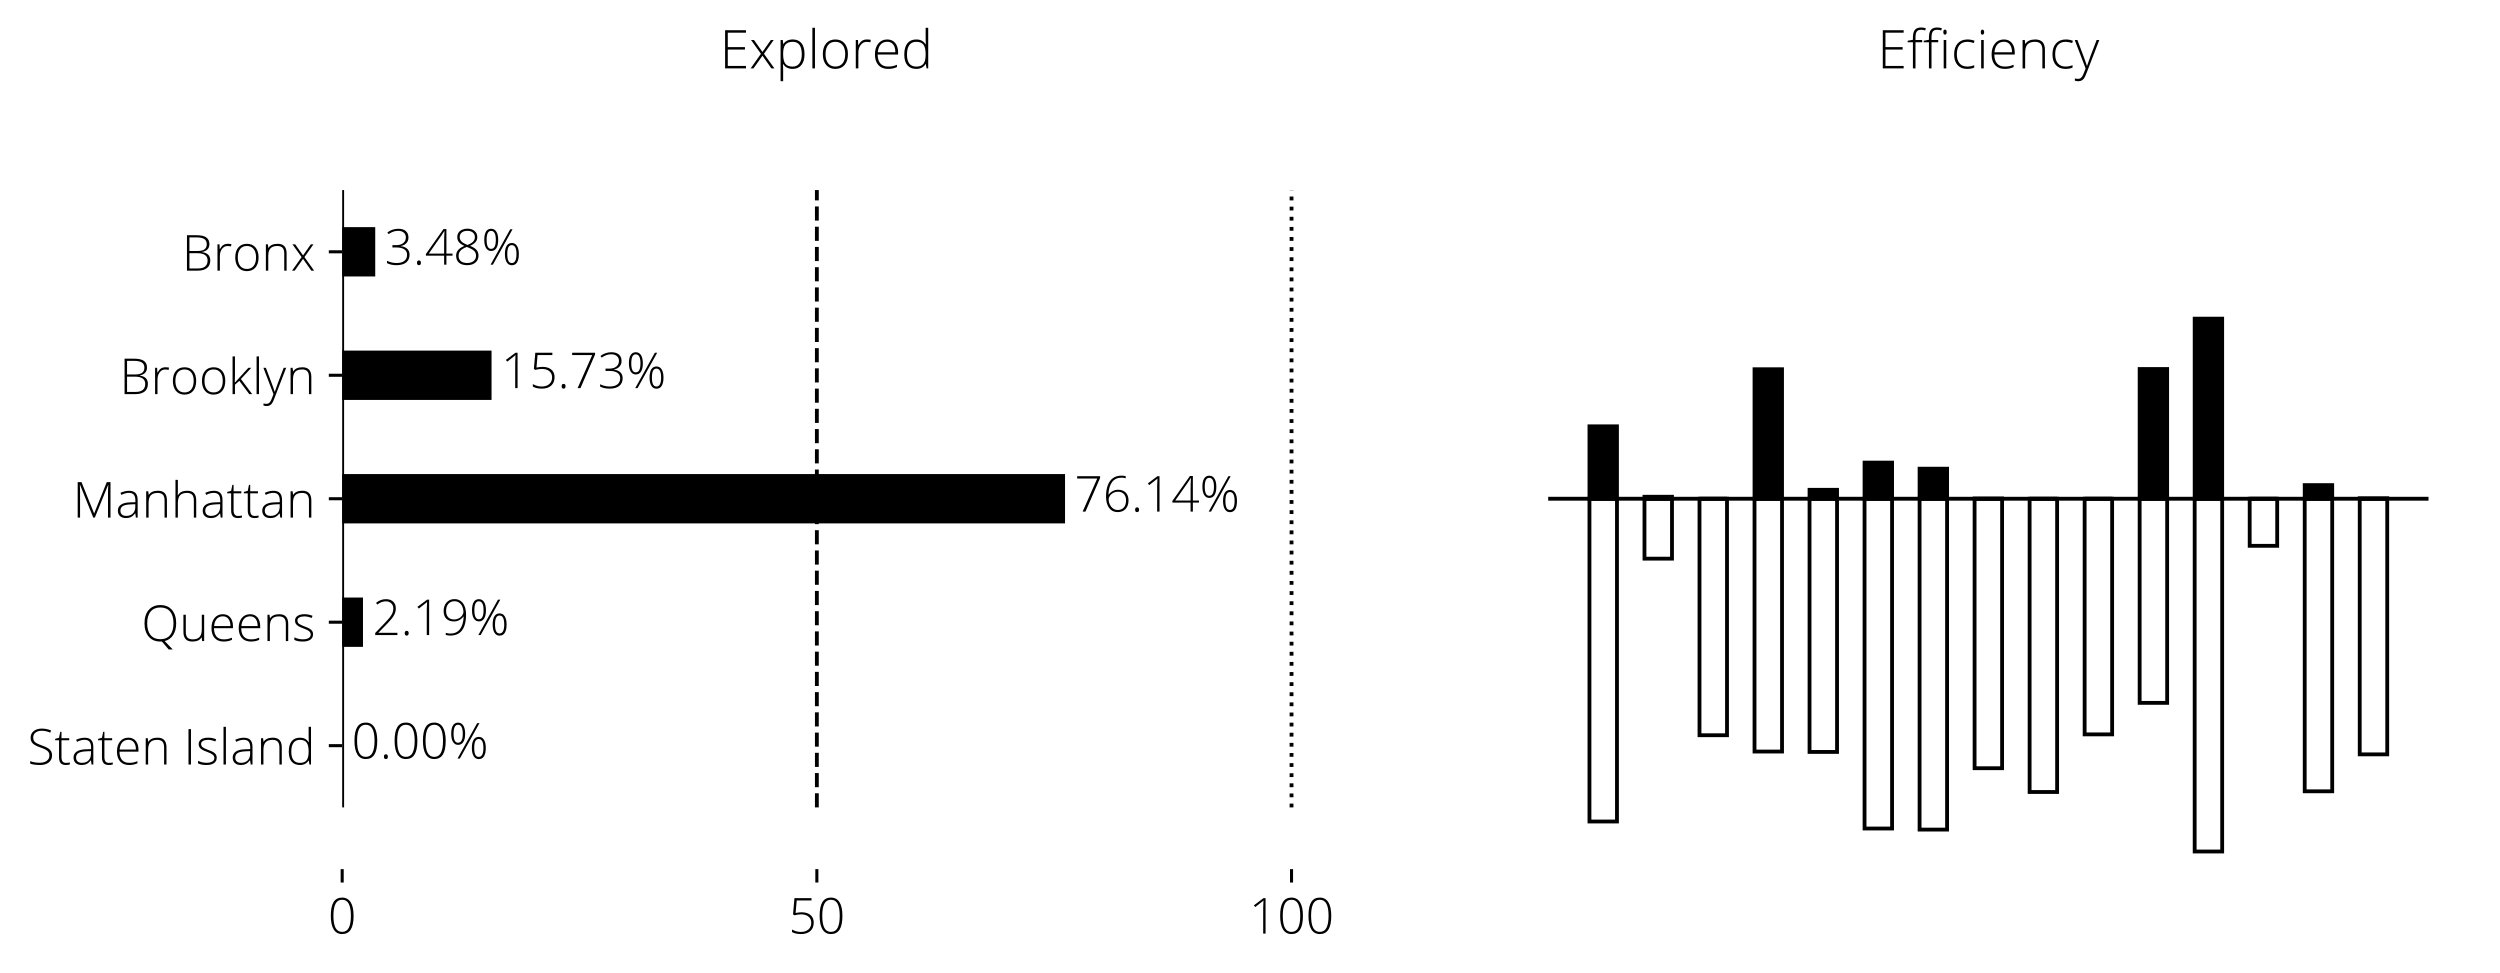
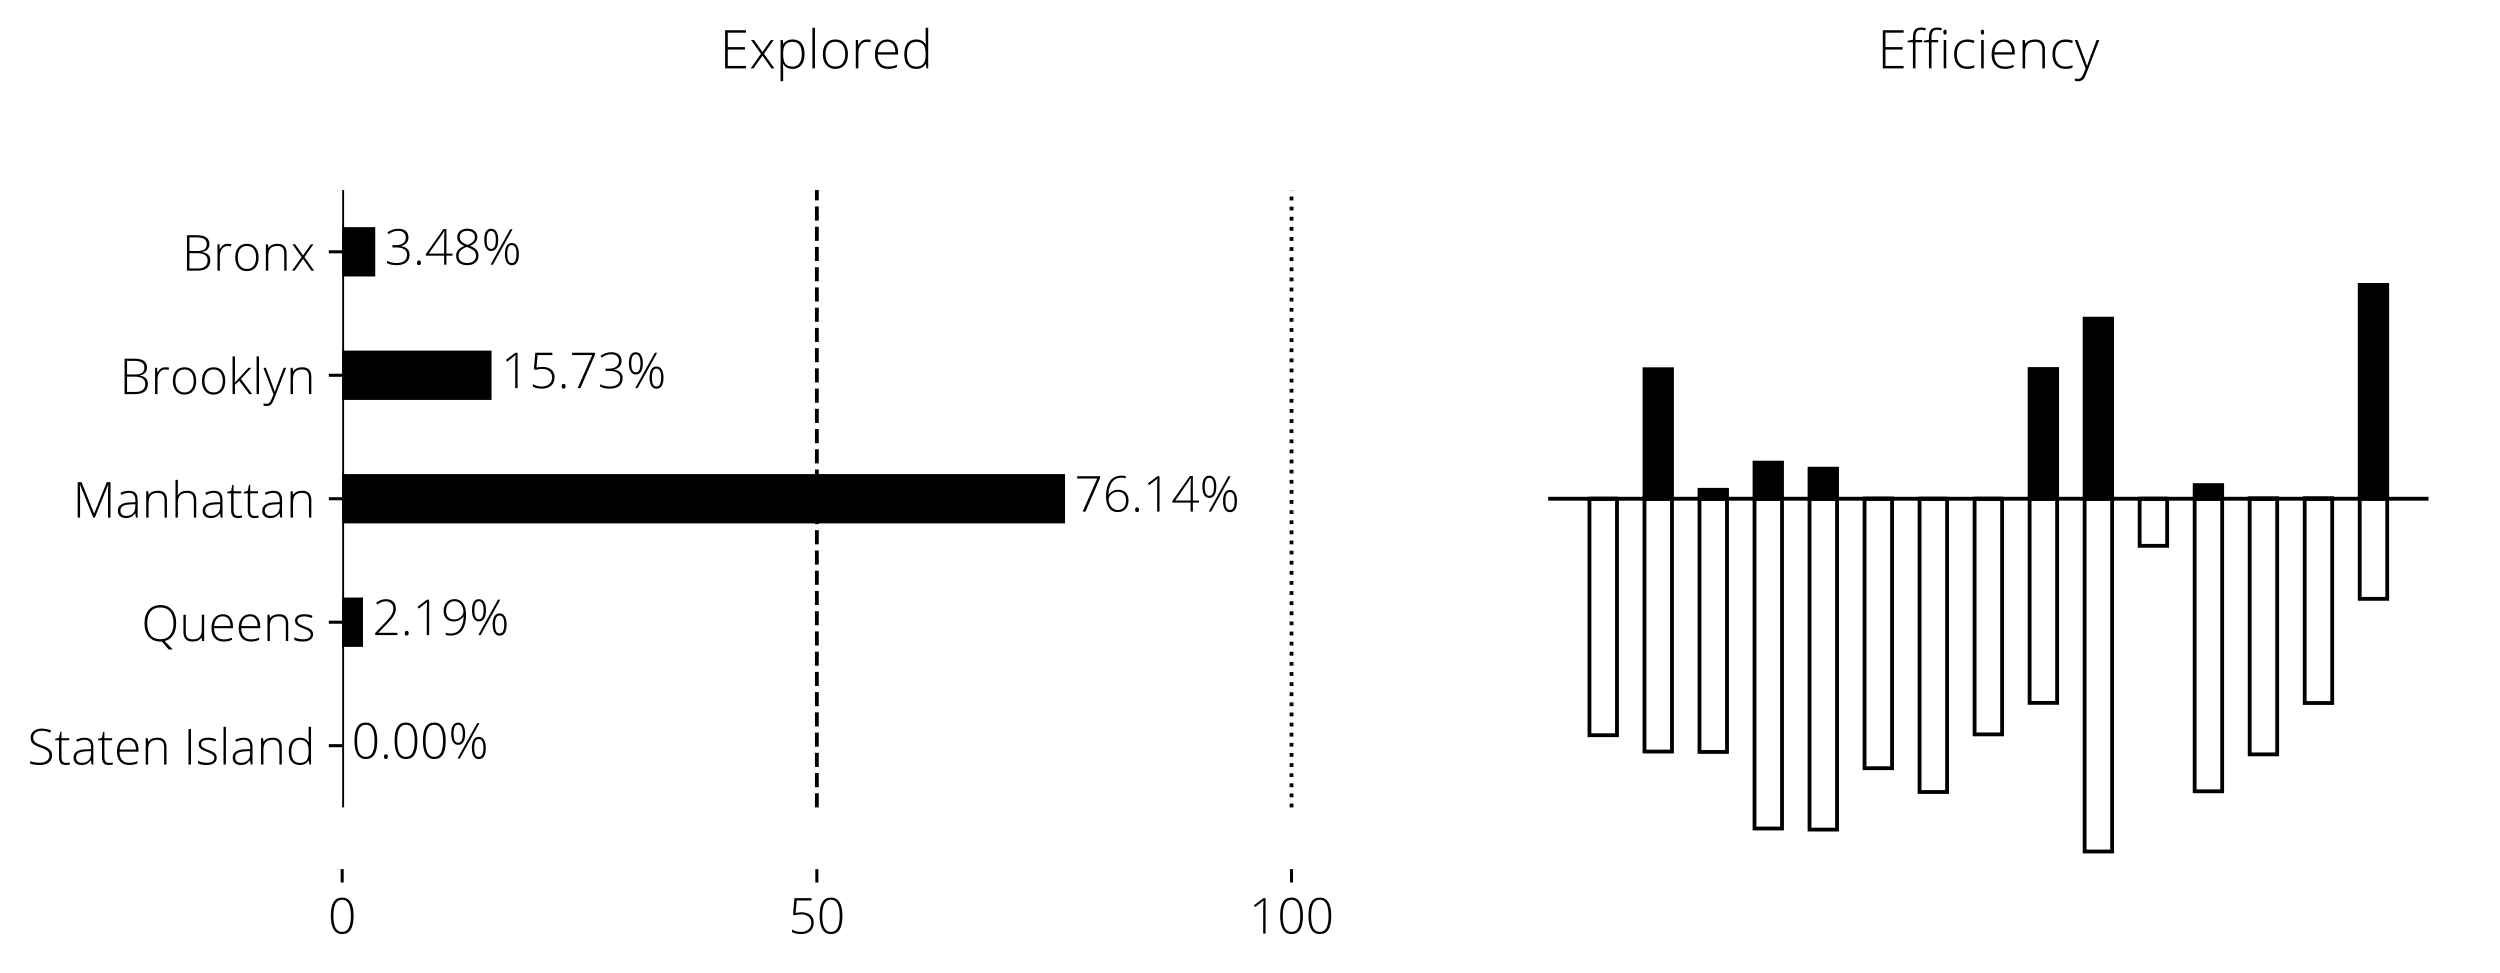
<svg xmlns="http://www.w3.org/2000/svg" xmlns:xlink="http://www.w3.org/1999/xlink" width="654.828pt" height="254.856pt" viewBox="0 0 654.828 254.856" version="1.1">
  <defs>
    <style type="text/css">*{stroke-linejoin: round; stroke-linecap: butt}</style>
  </defs>
  <g id="figure_1">
    <g id="patch_1">
      <path d="M 0 254.856  L 654.828 254.856  L 654.828 0  L 0 0  z " style="fill: #ffffff" />
    </g>
    <g id="axes_1">
      <g id="patch_2">
        <path d="M 89.628 227.654  L 343.265 227.654  L 343.265 33.614  L 89.628 33.614  L 89.628 227.654  z " style="fill: none" />
      </g>
      <g id="patch_3">
-         <path d="M 89.628 201.782  L 89.628 201.782  L 89.628 188.846  L 89.628 188.846  z " clip-path="url(#pb0b1b4af7c)" />
+         <path d="M 89.628 201.782  L 89.628 201.782  L 89.628 188.846  L 89.628 188.846  z " clip-path="url(#pded9746f2b)" />
      </g>
      <g id="patch_4">
-         <path d="M 89.628 169.442  L 95.077 169.442  L 95.077 156.506  L 89.628 156.506  z " clip-path="url(#pb0b1b4af7c)" />
+         <path d="M 89.628 169.442  L 95.077 169.442  L 95.077 156.506  L 89.628 156.506  z " clip-path="url(#pded9746f2b)" />
      </g>
      <g id="patch_5">
-         <path d="M 89.628 137.102  L 278.967 137.102  L 278.967 124.166  L 89.628 124.166  z " clip-path="url(#pb0b1b4af7c)" />
+         <path d="M 89.628 137.102  L 278.967 137.102  L 278.967 124.166  L 89.628 124.166  z " clip-path="url(#pded9746f2b)" />
      </g>
      <g id="patch_6">
-         <path d="M 89.628 104.762  L 128.753 104.762  L 128.753 91.826  L 89.628 91.826  z " clip-path="url(#pb0b1b4af7c)" />
+         <path d="M 89.628 104.762  L 128.753 104.762  L 128.753 91.826  L 89.628 91.826  z " clip-path="url(#pded9746f2b)" />
      </g>
      <g id="patch_7">
-         <path d="M 89.628 72.422  L 98.287 72.422  L 98.287 59.486  L 89.628 59.486  z " clip-path="url(#pb0b1b4af7c)" />
+         <path d="M 89.628 72.422  L 98.287 72.422  L 98.287 59.486  L 89.628 59.486  z " clip-path="url(#pded9746f2b)" />
      </g>
      <g id="matplotlib.axis_1">
        <g id="xtick_1">
          <g id="line2d_1">
            <defs>
-               <path id="mf66a339a37" d="M 0 0  L 0 3.5  " style="stroke: #000000; stroke-width: 0.8" />
+               <path id="mdd61fc7d47" d="M 0 0  L 0 3.5  " style="stroke: #000000; stroke-width: 0.8" />
            </defs>
            <g>
-               <use xlink:href="#mf66a339a37" x="89.628" y="227.654" style="stroke: #000000; stroke-width: 0.8" />
+               <use xlink:href="#mdd61fc7d47" x="89.628" y="227.654" style="stroke: #000000; stroke-width: 0.8" />
            </g>
          </g>
          <g id="text_1">
            <g transform="translate(85.91836 244.5322)scale(0.13 -0.13)">
              <defs>
                <path id="OpenSans-Light-30" d="M 3297 2297  Q 3297 1094 2930 515  Q 2563 -63 1819 -63  Q 1103 -63 731 532  Q 359 1128 359 2297  Q 359 3491 720 4066  Q 1081 4641 1819 4641  Q 2541 4641 2919 4045  Q 3297 3450 3297 2297  z M 697 2297  Q 697 1234 975 726  Q 1253 219 1819 219  Q 2409 219 2679 744  Q 2950 1269 2950 2297  Q 2950 3309 2679 3834  Q 2409 4359 1819 4359  Q 1228 4359 962 3834  Q 697 3309 697 2297  z " transform="scale(0.015625)" />
              </defs>
              <use xlink:href="#OpenSans-Light-30" />
            </g>
          </g>
        </g>
        <g id="xtick_2">
          <g id="line2d_2">
            <g>
-               <use xlink:href="#mf66a339a37" x="213.96" y="227.654" style="stroke: #000000; stroke-width: 0.8" />
+               <use xlink:href="#mdd61fc7d47" x="213.96" y="227.654" style="stroke: #000000; stroke-width: 0.8" />
            </g>
          </g>
          <g id="text_2">
            <g transform="translate(206.5398 244.5322)scale(0.13 -0.13)">
              <defs>
                <path id="OpenSans-Light-35" d="M 1678 2747  Q 2409 2747 2829 2394  Q 3250 2041 3250 1422  Q 3250 719 2812 328  Q 2375 -63 1606 -63  Q 1266 -63 959 4  Q 653 72 447 197  L 447 519  Q 784 347 1046 280  Q 1309 213 1606 213  Q 2206 213 2568 530  Q 2931 847 2931 1388  Q 2931 1897 2578 2187  Q 2225 2478 1619 2478  Q 1213 2478 769 2356  L 581 2478  L 763 4569  L 2963 4569  L 2963 4269  L 1056 4269  L 916 2656  Q 1403 2747 1678 2747  z " transform="scale(0.015625)" />
              </defs>
              <use xlink:href="#OpenSans-Light-35" />
              <use xlink:href="#OpenSans-Light-30" x="57.08" />
            </g>
          </g>
        </g>
        <g id="xtick_3">
          <g id="line2d_3">
            <g>
-               <use xlink:href="#mf66a339a37" x="338.292" y="227.654" style="stroke: #000000; stroke-width: 0.8" />
+               <use xlink:href="#mdd61fc7d47" x="338.292" y="227.654" style="stroke: #000000; stroke-width: 0.8" />
            </g>
          </g>
          <g id="text_3">
            <g transform="translate(327.1613 244.5322)scale(0.13 -0.13)">
              <defs>
                <path id="OpenSans-Light-31" d="M 2131 0  L 1825 0  L 1825 3328  Q 1825 3781 1863 4269  Q 1816 4222 1766 4178  Q 1716 4134 800 3419  L 622 3641  L 1863 4569  L 2131 4569  L 2131 0  z " transform="scale(0.015625)" />
              </defs>
              <use xlink:href="#OpenSans-Light-31" />
              <use xlink:href="#OpenSans-Light-30" x="57.08" />
              <use xlink:href="#OpenSans-Light-30" x="114.16" />
            </g>
          </g>
        </g>
      </g>
      <g id="matplotlib.axis_2">
        <g id="ytick_1">
          <g id="line2d_4">
            <defs>
-               <path id="m77a84df163" d="M 0 0  L -3.5 0  " style="stroke: #000000; stroke-width: 0.8" />
+               <path id="mc4df8381e3" d="M 0 0  L -3.5 0  " style="stroke: #000000; stroke-width: 0.8" />
            </defs>
            <g>
-               <use xlink:href="#m77a84df163" x="89.628" y="195.314" style="stroke: #000000; stroke-width: 0.8" />
+               <use xlink:href="#mc4df8381e3" x="89.628" y="195.314" style="stroke: #000000; stroke-width: 0.8" />
            </g>
          </g>
          <g id="text_4">
            <g transform="translate(7.2 200.2532)scale(0.13 -0.13)">
              <defs>
                <path id="OpenSans-Light-53" d="M 3169 1178  Q 3169 606 2748 271  Q 2328 -63 1631 -63  Q 794 -63 347 122  L 347 441  Q 841 231 1606 231  Q 2169 231 2498 489  Q 2828 747 2828 1166  Q 2828 1425 2718 1595  Q 2609 1766 2362 1906  Q 2116 2047 1638 2209  Q 938 2450 670 2729  Q 403 3009 403 3475  Q 403 3988 804 4311  Q 1206 4634 1838 4634  Q 2481 4634 3047 4391  L 2931 4116  Q 2363 4353 1844 4353  Q 1338 4353 1038 4118  Q 738 3884 738 3481  Q 738 3228 830 3065  Q 922 2903 1131 2773  Q 1341 2644 1850 2463  Q 2384 2278 2653 2104  Q 2922 1931 3045 1711  Q 3169 1491 3169 1178  z " transform="scale(0.015625)" />
                <path id="OpenSans-Light-74" d="M 1466 213  Q 1759 213 1978 263  L 1978 13  Q 1753 -63 1459 -63  Q 1009 -63 795 178  Q 581 419 581 934  L 581 3128  L 78 3128  L 78 3309  L 581 3450  L 738 4219  L 897 4219  L 897 3397  L 1894 3397  L 1894 3128  L 897 3128  L 897 978  Q 897 588 1034 400  Q 1172 213 1466 213  z " transform="scale(0.015625)" />
                <path id="OpenSans-Light-61" d="M 2631 0  L 2553 538  L 2528 538  Q 2272 209 2001 73  Q 1731 -63 1363 -63  Q 863 -63 584 193  Q 306 450 306 903  Q 306 1400 720 1675  Q 1134 1950 1919 1966  L 2566 1984  L 2566 2209  Q 2566 2694 2369 2941  Q 2172 3188 1734 3188  Q 1263 3188 756 2925  L 641 3194  Q 1200 3456 1747 3456  Q 2306 3456 2582 3165  Q 2859 2875 2859 2259  L 2859 0  L 2631 0  z M 1381 219  Q 1925 219 2239 530  Q 2553 841 2553 1394  L 2553 1728  L 1959 1703  Q 1244 1669 939 1480  Q 634 1291 634 891  Q 634 572 829 395  Q 1025 219 1381 219  z " transform="scale(0.015625)" />
                <path id="OpenSans-Light-65" d="M 1941 -63  Q 1200 -63 786 393  Q 372 850 372 1672  Q 372 2484 772 2973  Q 1172 3463 1850 3463  Q 2450 3463 2797 3044  Q 3144 2625 3144 1906  L 3144 1656  L 697 1656  Q 703 956 1023 587  Q 1344 219 1941 219  Q 2231 219 2451 259  Q 2672 300 3009 434  L 3009 153  Q 2722 28 2478 -17  Q 2234 -63 1941 -63  z M 1850 3188  Q 1359 3188 1062 2864  Q 766 2541 716 1931  L 2816 1931  Q 2816 2522 2559 2855  Q 2303 3188 1850 3188  z " transform="scale(0.015625)" />
                <path id="OpenSans-Light-6e" d="M 2938 0  L 2938 2203  Q 2938 2716 2722 2948  Q 2506 3181 2053 3181  Q 1444 3181 1161 2873  Q 878 2566 878 1875  L 878 0  L 569 0  L 569 3397  L 831 3397  L 891 2931  L 909 2931  Q 1241 3463 2088 3463  Q 3244 3463 3244 2222  L 3244 0  L 2938 0  z " transform="scale(0.015625)" />
                <path id="OpenSans-Light-20" transform="scale(0.015625)" />
                <path id="OpenSans-Light-49" d="M 647 0  L 647 4569  L 966 4569  L 966 0  L 647 0  z " transform="scale(0.015625)" />
                <path id="OpenSans-Light-73" d="M 2675 884  Q 2675 428 2328 182  Q 1981 -63 1344 -63  Q 663 -63 263 147  L 263 481  Q 775 225 1344 225  Q 1847 225 2108 392  Q 2369 559 2369 838  Q 2369 1094 2161 1269  Q 1953 1444 1478 1613  Q 969 1797 762 1930  Q 556 2063 451 2230  Q 347 2397 347 2638  Q 347 3019 667 3241  Q 988 3463 1563 3463  Q 2113 3463 2606 3256  L 2491 2975  Q 1991 3181 1563 3181  Q 1147 3181 903 3043  Q 659 2906 659 2663  Q 659 2397 848 2237  Q 1038 2078 1588 1881  Q 2047 1716 2256 1583  Q 2466 1450 2570 1281  Q 2675 1113 2675 884  z " transform="scale(0.015625)" />
                <path id="OpenSans-Light-6c" d="M 878 0  L 569 0  L 569 4863  L 878 4863  L 878 0  z " transform="scale(0.015625)" />
                <path id="OpenSans-Light-64" d="M 1813 3463  Q 2181 3463 2450 3328  Q 2719 3194 2931 2869  L 2950 2869  Q 2931 3263 2931 3641  L 2931 4863  L 3238 4863  L 3238 0  L 3034 0  L 2956 519  L 2931 519  Q 2544 -63 1819 -63  Q 1116 -63 744 375  Q 372 813 372 1650  Q 372 2531 740 2997  Q 1109 3463 1813 3463  z M 1813 3181  Q 1256 3181 976 2790  Q 697 2400 697 1656  Q 697 213 1819 213  Q 2394 213 2662 547  Q 2931 881 2931 1650  L 2931 1703  Q 2931 2491 2667 2836  Q 2403 3181 1813 3181  z " transform="scale(0.015625)" />
              </defs>
              <use xlink:href="#OpenSans-Light-53" />
              <use xlink:href="#OpenSans-Light-74" x="54.492" />
              <use xlink:href="#OpenSans-Light-61" x="87.988" />
              <use xlink:href="#OpenSans-Light-74" x="140.967" />
              <use xlink:href="#OpenSans-Light-65" x="174.463" />
              <use xlink:href="#OpenSans-Light-6e" x="229.346" />
              <use xlink:href="#OpenSans-Light-20" x="288.33" />
              <use xlink:href="#OpenSans-Light-49" x="314.307" />
              <use xlink:href="#OpenSans-Light-73" x="339.502" />
              <use xlink:href="#OpenSans-Light-6c" x="386.084" />
              <use xlink:href="#OpenSans-Light-61" x="408.691" />
              <use xlink:href="#OpenSans-Light-6e" x="461.67" />
              <use xlink:href="#OpenSans-Light-64" x="520.654" />
            </g>
          </g>
        </g>
        <g id="ytick_2">
          <g id="line2d_5">
            <g>
-               <use xlink:href="#m77a84df163" x="89.628" y="162.974" style="stroke: #000000; stroke-width: 0.8" />
+               <use xlink:href="#mc4df8381e3" x="89.628" y="162.974" style="stroke: #000000; stroke-width: 0.8" />
            </g>
          </g>
          <g id="text_5">
            <g transform="translate(37.03094 167.9132)scale(0.13 -0.13)">
              <defs>
                <path id="OpenSans-Light-51" d="M 4488 2291  Q 4488 1372 4094 770  Q 3700 169 3003 0  L 4044 -1088  L 3525 -1088  L 2644 -56  L 2541 -63  L 2444 -63  Q 1491 -63 947 570  Q 403 1203 403 2297  Q 403 3388 951 4014  Q 1500 4641 2450 4641  Q 3406 4641 3947 4011  Q 4488 3381 4488 2291  z M 750 2291  Q 750 1309 1187 773  Q 1625 238 2444 238  Q 3269 238 3705 769  Q 4141 1300 4141 2291  Q 4141 3278 3705 3804  Q 3269 4331 2450 4331  Q 1634 4331 1192 3800  Q 750 3269 750 2291  z " transform="scale(0.015625)" />
                <path id="OpenSans-Light-75" d="M 838 3397  L 838 1197  Q 838 684 1053 451  Q 1269 219 1722 219  Q 2328 219 2614 525  Q 2900 831 2900 1522  L 2900 3397  L 3206 3397  L 3206 0  L 2944 0  L 2888 469  L 2869 469  Q 2538 -63 1691 -63  Q 531 -63 531 1178  L 531 3397  L 838 3397  z " transform="scale(0.015625)" />
              </defs>
              <use xlink:href="#OpenSans-Light-51" />
              <use xlink:href="#OpenSans-Light-75" x="76.416" />
              <use xlink:href="#OpenSans-Light-65" x="135.4" />
              <use xlink:href="#OpenSans-Light-65" x="190.283" />
              <use xlink:href="#OpenSans-Light-6e" x="245.166" />
              <use xlink:href="#OpenSans-Light-73" x="304.15" />
            </g>
          </g>
        </g>
        <g id="ytick_3">
          <g id="line2d_6">
            <g>
-               <use xlink:href="#m77a84df163" x="89.628" y="130.634" style="stroke: #000000; stroke-width: 0.8" />
+               <use xlink:href="#mc4df8381e3" x="89.628" y="130.634" style="stroke: #000000; stroke-width: 0.8" />
            </g>
          </g>
          <g id="text_6">
            <g transform="translate(19.03406 135.5732)scale(0.13 -0.13)">
              <defs>
                <path id="OpenSans-Light-4d" d="M 2656 0  L 953 4219  L 928 4219  Q 953 3831 953 3425  L 953 0  L 647 0  L 647 4569  L 1141 4569  L 2759 550  L 2778 550  L 4397 4569  L 4878 4569  L 4878 0  L 4556 0  L 4556 3463  Q 4556 3825 4594 4213  L 4569 4213  L 2859 0  L 2656 0  z " transform="scale(0.015625)" />
                <path id="OpenSans-Light-68" d="M 2938 0  L 2938 2203  Q 2938 2716 2722 2948  Q 2506 3181 2053 3181  Q 1444 3181 1161 2873  Q 878 2566 878 1875  L 878 0  L 569 0  L 569 4863  L 878 4863  L 878 3316  L 863 2881  L 884 2881  Q 1075 3188 1365 3325  Q 1656 3463 2088 3463  Q 3244 3463 3244 2222  L 3244 0  L 2938 0  z " transform="scale(0.015625)" />
              </defs>
              <use xlink:href="#OpenSans-Light-4d" />
              <use xlink:href="#OpenSans-Light-61" x="86.279" />
              <use xlink:href="#OpenSans-Light-6e" x="139.258" />
              <use xlink:href="#OpenSans-Light-68" x="198.242" />
              <use xlink:href="#OpenSans-Light-61" x="257.227" />
              <use xlink:href="#OpenSans-Light-74" x="310.205" />
              <use xlink:href="#OpenSans-Light-74" x="343.701" />
              <use xlink:href="#OpenSans-Light-61" x="377.197" />
              <use xlink:href="#OpenSans-Light-6e" x="430.176" />
            </g>
          </g>
        </g>
        <g id="ytick_4">
          <g id="line2d_7">
            <g>
-               <use xlink:href="#m77a84df163" x="89.628" y="98.294" style="stroke: #000000; stroke-width: 0.8" />
+               <use xlink:href="#mc4df8381e3" x="89.628" y="98.294" style="stroke: #000000; stroke-width: 0.8" />
            </g>
          </g>
          <g id="text_7">
            <g transform="translate(31.31703 103.2332)scale(0.13 -0.13)">
              <defs>
                <path id="OpenSans-Light-42" d="M 647 4569  L 1900 4569  Q 2747 4569 3144 4281  Q 3541 3994 3541 3413  Q 3541 3016 3298 2752  Q 3056 2488 2591 2413  L 2591 2394  Q 3138 2313 3395 2048  Q 3653 1784 3653 1313  Q 3653 681 3234 340  Q 2816 0 2047 0  L 647 0  L 647 4569  z M 966 2534  L 1972 2534  Q 2616 2534 2908 2748  Q 3200 2963 3200 3419  Q 3200 3875 2870 4081  Q 2541 4288 1888 4288  L 966 4288  L 966 2534  z M 966 2253  L 966 281  L 2041 281  Q 3309 281 3309 1313  Q 3309 2253 1972 2253  L 966 2253  z " transform="scale(0.015625)" />
                <path id="OpenSans-Light-72" d="M 1906 3463  Q 2122 3463 2369 3419  L 2309 3122  Q 2097 3175 1869 3175  Q 1434 3175 1156 2806  Q 878 2438 878 1875  L 878 0  L 569 0  L 569 3397  L 831 3397  L 863 2784  L 884 2784  Q 1094 3159 1331 3311  Q 1569 3463 1906 3463  z " transform="scale(0.015625)" />
                <path id="OpenSans-Light-6f" d="M 3378 1703  Q 3378 872 2975 404  Q 2572 -63 1863 -63  Q 1416 -63 1075 153  Q 734 369 553 772  Q 372 1175 372 1703  Q 372 2534 775 2998  Q 1178 3463 1881 3463  Q 2581 3463 2979 2992  Q 3378 2522 3378 1703  z M 697 1703  Q 697 1003 1005 611  Q 1313 219 1875 219  Q 2438 219 2745 611  Q 3053 1003 3053 1703  Q 3053 2406 2742 2793  Q 2431 3181 1869 3181  Q 1306 3181 1001 2795  Q 697 2409 697 1703  z " transform="scale(0.015625)" />
                <path id="OpenSans-Light-6b" d="M 872 1491  L 2606 3397  L 2981 3397  L 1644 1947  L 3097 0  L 2725 0  L 1434 1716  L 878 1209  L 878 0  L 569 0  L 569 4863  L 878 4863  L 878 2425  L 856 1491  L 872 1491  z " transform="scale(0.015625)" />
                <path id="OpenSans-Light-79" d="M 0 3397  L 319 3397  L 1038 1491  Q 1366 613 1453 306  L 1472 306  Q 1603 709 1900 1509  L 2619 3397  L 2938 3397  L 1416 -550  Q 1231 -1031 1106 -1200  Q 981 -1369 814 -1453  Q 647 -1538 409 -1538  Q 231 -1538 13 -1472  L 13 -1203  Q 194 -1253 403 -1253  Q 563 -1253 684 -1178  Q 806 -1103 904 -945  Q 1003 -788 1133 -445  Q 1263 -103 1300 0  L 0 3397  z " transform="scale(0.015625)" />
              </defs>
              <use xlink:href="#OpenSans-Light-42" />
              <use xlink:href="#OpenSans-Light-72" x="62.695" />
              <use xlink:href="#OpenSans-Light-6f" x="101.611" />
              <use xlink:href="#OpenSans-Light-6f" x="160.205" />
              <use xlink:href="#OpenSans-Light-6b" x="218.799" />
              <use xlink:href="#OpenSans-Light-6c" x="267.188" />
              <use xlink:href="#OpenSans-Light-79" x="289.795" />
              <use xlink:href="#OpenSans-Light-6e" x="335.693" />
            </g>
          </g>
        </g>
        <g id="ytick_5">
          <g id="line2d_8">
            <g>
-               <use xlink:href="#m77a84df163" x="89.628" y="65.954" style="stroke: #000000; stroke-width: 0.8" />
+               <use xlink:href="#mc4df8381e3" x="89.628" y="65.954" style="stroke: #000000; stroke-width: 0.8" />
            </g>
          </g>
          <g id="text_8">
            <g transform="translate(47.65641 70.89317)scale(0.13 -0.13)">
              <defs>
                <path id="OpenSans-Light-78" d="M 1403 1747  L 219 3397  L 575 3397  L 1588 1966  L 2591 3397  L 2931 3397  L 1766 1747  L 3016 0  L 2656 0  L 1588 1516  L 513 0  L 172 0  L 1403 1747  z " transform="scale(0.015625)" />
              </defs>
              <use xlink:href="#OpenSans-Light-42" />
              <use xlink:href="#OpenSans-Light-72" x="62.695" />
              <use xlink:href="#OpenSans-Light-6f" x="101.611" />
              <use xlink:href="#OpenSans-Light-6e" x="160.205" />
              <use xlink:href="#OpenSans-Light-78" x="219.189" />
            </g>
          </g>
        </g>
      </g>
      <g id="LineCollection_1">
-         <path d="M 89.628 211.484  L 89.628 49.784  " clip-path="url(#pb0b1b4af7c)" style="fill: none; stroke: #000000" />
+         <path d="M 89.628 211.484  L 89.628 49.784  " clip-path="url(#pded9746f2b)" style="fill: none; stroke: #000000" />
      </g>
      <g id="LineCollection_2">
-         <path d="M 213.96 211.484  L 213.96 49.784  " clip-path="url(#pb0b1b4af7c)" style="fill: none; stroke-dasharray: 3.7,1.6; stroke-dashoffset: 0; stroke: #000000" />
+         <path d="M 213.96 211.484  L 213.96 49.784  " clip-path="url(#pded9746f2b)" style="fill: none; stroke-dasharray: 3.7,1.6; stroke-dashoffset: 0; stroke: #000000" />
      </g>
      <g id="LineCollection_3">
-         <path d="M 338.292 211.484  L 338.292 49.784  " clip-path="url(#pb0b1b4af7c)" style="fill: none; stroke-dasharray: 1,1.65; stroke-dashoffset: 0; stroke: #000000" />
+         <path d="M 338.292 211.484  L 338.292 49.784  " clip-path="url(#pded9746f2b)" style="fill: none; stroke-dasharray: 1,1.65; stroke-dashoffset: 0; stroke: #000000" />
      </g>
      <g id="text_9">
        <g transform="translate(92.11507 198.6911)scale(0.13 -0.13)">
          <defs>
            <path id="OpenSans-Light-2e" d="M 506 244  Q 506 550 756 550  Q 1013 550 1013 244  Q 1013 -63 756 -63  Q 506 -63 506 244  z " transform="scale(0.015625)" />
            <path id="OpenSans-Light-25" d="M 659 3206  Q 659 2625 800 2333  Q 941 2041 1241 2041  Q 1844 2041 1844 3206  Q 1844 3781 1689 4070  Q 1534 4359 1241 4359  Q 941 4359 800 4070  Q 659 3781 659 3206  z M 2150 3206  Q 2150 2500 1915 2133  Q 1681 1766 1241 1766  Q 825 1766 589 2142  Q 353 2519 353 3206  Q 353 3903 578 4268  Q 803 4634 1241 4634  Q 1675 4634 1912 4257  Q 2150 3881 2150 3206  z M 3322 1369  Q 3322 791 3462 502  Q 3603 213 3903 213  Q 4506 213 4506 1369  Q 4506 2522 3903 2522  Q 3603 2522 3462 2236  Q 3322 1950 3322 1369  z M 4813 1369  Q 4813 663 4581 295  Q 4350 -72 3909 -72  Q 3484 -72 3250 308  Q 3016 688 3016 1369  Q 3016 2072 3245 2434  Q 3475 2797 3909 2797  Q 4338 2797 4575 2422  Q 4813 2047 4813 1369  z M 4000 4569  L 1466 0  L 1166 0  L 3700 4569  L 4000 4569  z " transform="scale(0.015625)" />
          </defs>
          <use xlink:href="#OpenSans-Light-30" />
          <use xlink:href="#OpenSans-Light-2e" x="57.08" />
          <use xlink:href="#OpenSans-Light-30" x="80.859" />
          <use xlink:href="#OpenSans-Light-30" x="137.939" />
          <use xlink:href="#OpenSans-Light-25" x="195.02" />
        </g>
      </g>
      <g id="text_10">
        <g transform="translate(97.5641 166.3511)scale(0.13 -0.13)">
          <defs>
            <path id="OpenSans-Light-32" d="M 3213 0  L 353 0  L 353 275  L 1569 1544  Q 2081 2075 2287 2356  Q 2494 2638 2591 2894  Q 2688 3150 2688 3431  Q 2688 3841 2419 4097  Q 2150 4353 1722 4353  Q 1150 4353 628 3938  L 459 4153  Q 1031 4634 1728 4634  Q 2325 4634 2667 4315  Q 3009 3997 3009 3438  Q 3009 2984 2779 2561  Q 2550 2138 1941 1516  L 769 313  L 769 300  L 3213 300  L 3213 0  z " transform="scale(0.015625)" />
            <path id="OpenSans-Light-39" d="M 3238 2631  Q 3238 1731 3002 1125  Q 2766 519 2314 228  Q 1863 -63 1222 -63  Q 897 -63 622 19  L 622 288  Q 756 244 945 220  Q 1134 197 1234 197  Q 2006 197 2443 755  Q 2881 1313 2931 2381  L 2894 2381  Q 2666 2081 2350 1920  Q 2034 1759 1691 1759  Q 1056 1759 701 2109  Q 347 2459 347 3103  Q 347 3791 736 4216  Q 1125 4641 1747 4641  Q 2197 4641 2534 4405  Q 2872 4169 3055 3712  Q 3238 3256 3238 2631  z M 1747 4366  Q 1253 4366 959 4033  Q 666 3700 666 3122  Q 666 2578 937 2297  Q 1209 2016 1716 2016  Q 2031 2016 2304 2156  Q 2578 2297 2739 2530  Q 2900 2763 2900 3003  Q 2900 3369 2754 3687  Q 2609 4006 2348 4186  Q 2088 4366 1747 4366  z " transform="scale(0.015625)" />
          </defs>
          <use xlink:href="#OpenSans-Light-32" />
          <use xlink:href="#OpenSans-Light-2e" x="57.08" />
          <use xlink:href="#OpenSans-Light-31" x="80.859" />
          <use xlink:href="#OpenSans-Light-39" x="137.939" />
          <use xlink:href="#OpenSans-Light-25" x="195.02" />
        </g>
      </g>
      <g id="text_11">
        <g transform="translate(281.4537 134.0111)scale(0.13 -0.13)">
          <defs>
            <path id="OpenSans-Light-37" d="M 1044 0  L 2925 4269  L 341 4269  L 341 4569  L 3297 4569  L 3297 4341  L 1409 0  L 1044 0  z " transform="scale(0.015625)" />
            <path id="OpenSans-Light-36" d="M 409 1947  Q 409 2838 651 3445  Q 894 4053 1339 4347  Q 1784 4641 2413 4641  Q 2706 4641 2950 4569  L 2950 4294  Q 2722 4378 2400 4378  Q 1628 4378 1198 3822  Q 769 3266 716 2203  L 756 2203  Q 994 2509 1300 2665  Q 1606 2822 1947 2822  Q 2588 2822 2948 2456  Q 3309 2091 3309 1447  Q 3309 747 2929 342  Q 2550 -63 1906 -63  Q 1213 -63 811 467  Q 409 997 409 1947  z M 1906 213  Q 2419 213 2703 534  Q 2988 856 2988 1453  Q 2988 1978 2706 2272  Q 2425 2566 1941 2566  Q 1622 2566 1348 2425  Q 1075 2284 912 2051  Q 750 1819 750 1575  Q 750 1228 904 908  Q 1059 588 1323 400  Q 1588 213 1906 213  z " transform="scale(0.015625)" />
            <path id="OpenSans-Light-34" d="M 3566 1166  L 2778 1166  L 2778 0  L 2484 0  L 2484 1166  L 134 1166  L 134 1375  L 2400 4594  L 2778 4594  L 2778 1434  L 3566 1434  L 3566 1166  z M 2484 1434  L 2484 2741  Q 2484 3684 2528 4325  L 2503 4325  Q 2441 4209 2119 3738  L 506 1434  L 2484 1434  z " transform="scale(0.015625)" />
          </defs>
          <use xlink:href="#OpenSans-Light-37" />
          <use xlink:href="#OpenSans-Light-36" x="57.08" />
          <use xlink:href="#OpenSans-Light-2e" x="114.16" />
          <use xlink:href="#OpenSans-Light-31" x="137.939" />
          <use xlink:href="#OpenSans-Light-34" x="195.02" />
          <use xlink:href="#OpenSans-Light-25" x="252.1" />
        </g>
      </g>
      <g id="text_12">
        <g transform="translate(131.2399 101.6711)scale(0.13 -0.13)">
          <defs>
            <path id="OpenSans-Light-33" d="M 3059 3494  Q 3059 3069 2792 2778  Q 2525 2488 2075 2406  L 2075 2388  Q 2625 2319 2912 2037  Q 3200 1756 3200 1281  Q 3200 641 2764 289  Q 2328 -63 1509 -63  Q 813 -63 294 197  L 294 506  Q 556 369 882 291  Q 1209 213 1497 213  Q 2188 213 2534 492  Q 2881 772 2881 1281  Q 2881 1734 2526 1978  Q 2172 2222 1484 2222  L 991 2222  L 991 2522  L 1491 2522  Q 2059 2522 2392 2792  Q 2725 3063 2725 3525  Q 2725 3906 2454 4136  Q 2184 4366 1747 4366  Q 1406 4366 1125 4270  Q 844 4175 494 3944  L 341 4153  Q 606 4375 981 4504  Q 1356 4634 1741 4634  Q 2372 4634 2715 4336  Q 3059 4038 3059 3494  z " transform="scale(0.015625)" />
          </defs>
          <use xlink:href="#OpenSans-Light-31" />
          <use xlink:href="#OpenSans-Light-35" x="57.08" />
          <use xlink:href="#OpenSans-Light-2e" x="114.16" />
          <use xlink:href="#OpenSans-Light-37" x="137.939" />
          <use xlink:href="#OpenSans-Light-33" x="195.02" />
          <use xlink:href="#OpenSans-Light-25" x="252.1" />
        </g>
      </g>
      <g id="text_13">
        <g transform="translate(100.7736 69.33114)scale(0.13 -0.13)">
          <defs>
            <path id="OpenSans-Light-38" d="M 1819 4647  Q 2400 4647 2754 4350  Q 3109 4053 3109 3547  Q 3109 3197 2889 2928  Q 2669 2659 2175 2431  Q 2775 2184 3019 1890  Q 3263 1597 3263 1178  Q 3263 613 2867 275  Q 2472 -63 1806 -63  Q 1116 -63 747 253  Q 378 569 378 1172  Q 378 1581 637 1890  Q 897 2200 1441 2419  Q 938 2656 731 2920  Q 525 3184 525 3553  Q 525 3881 690 4129  Q 856 4378 1154 4512  Q 1453 4647 1819 4647  z M 697 1125  Q 697 694 989 456  Q 1281 219 1806 219  Q 2319 219 2631 470  Q 2944 722 2944 1153  Q 2944 1541 2698 1783  Q 2453 2025 1753 2291  Q 1178 2069 937 1800  Q 697 1531 697 1125  z M 1813 4366  Q 1372 4366 1105 4148  Q 838 3931 838 3553  Q 838 3334 936 3167  Q 1034 3000 1220 2864  Q 1406 2728 1844 2547  Q 2353 2744 2575 2981  Q 2797 3219 2797 3553  Q 2797 3928 2533 4147  Q 2269 4366 1813 4366  z " transform="scale(0.015625)" />
          </defs>
          <use xlink:href="#OpenSans-Light-33" />
          <use xlink:href="#OpenSans-Light-2e" x="57.08" />
          <use xlink:href="#OpenSans-Light-34" x="80.859" />
          <use xlink:href="#OpenSans-Light-38" x="137.939" />
          <use xlink:href="#OpenSans-Light-25" x="195.02" />
        </g>
      </g>
      <g id="text_14">
        <g transform="translate(188.5144 17.91219)scale(0.14 -0.14)">
          <defs>
            <path id="OpenSans-Light-45" d="M 3144 0  L 647 0  L 647 4569  L 3144 4569  L 3144 4275  L 966 4275  L 966 2547  L 3022 2547  L 3022 2253  L 966 2253  L 966 294  L 3144 294  L 3144 0  z " transform="scale(0.015625)" />
            <path id="OpenSans-Light-70" d="M 2022 -63  Q 1238 -63 878 525  L 856 525  L 866 263  Q 878 31 878 -244  L 878 -1538  L 569 -1538  L 569 3397  L 831 3397  L 891 2913  L 909 2913  Q 1259 3463 2028 3463  Q 2716 3463 3077 3011  Q 3438 2559 3438 1697  Q 3438 859 3058 398  Q 2678 -63 2022 -63  z M 2016 213  Q 2538 213 2823 600  Q 3109 988 3109 1684  Q 3109 3181 2028 3181  Q 1434 3181 1156 2854  Q 878 2528 878 1791  L 878 1691  Q 878 894 1145 553  Q 1413 213 2016 213  z " transform="scale(0.015625)" />
          </defs>
          <use xlink:href="#OpenSans-Light-45" />
          <use xlink:href="#OpenSans-Light-78" x="55.176" />
          <use xlink:href="#OpenSans-Light-70" x="104.98" />
          <use xlink:href="#OpenSans-Light-6c" x="164.502" />
          <use xlink:href="#OpenSans-Light-6f" x="187.109" />
          <use xlink:href="#OpenSans-Light-72" x="245.703" />
          <use xlink:href="#OpenSans-Light-65" x="284.619" />
          <use xlink:href="#OpenSans-Light-64" x="339.502" />
        </g>
      </g>
    </g>
    <g id="axes_2">
      <g id="patch_8">
-         <path d="M 416.329 130.634  L 423.535 130.634  L 423.535 111.667  L 416.329 111.667  z " clip-path="url(#p70ade1051d)" style="stroke: #000000; stroke-linejoin: miter" />
+         <path d="M 416.329 130.634  L 423.535 130.634  L 423.535 130.634  L 416.329 130.634  z " clip-path="url(#pe4eb3c46bc)" style="stroke: #000000; stroke-linejoin: miter" />
      </g>
      <g id="patch_9">
-         <path d="M 430.741 130.634  L 437.946 130.634  L 437.946 130.112  L 430.741 130.112  z " clip-path="url(#p70ade1051d)" style="stroke: #000000; stroke-linejoin: miter" />
+         <path d="M 430.741 130.634  L 437.946 130.634  L 437.946 96.715  L 430.741 96.715  z " clip-path="url(#pe4eb3c46bc)" style="stroke: #000000; stroke-linejoin: miter" />
      </g>
      <g id="patch_10">
-         <path d="M 445.152 130.634  L 452.357 130.634  L 452.357 130.634  L 445.152 130.634  z " clip-path="url(#p70ade1051d)" style="stroke: #000000; stroke-linejoin: miter" />
+         <path d="M 445.152 130.634  L 452.357 130.634  L 452.357 128.295  L 445.152 128.295  z " clip-path="url(#pe4eb3c46bc)" style="stroke: #000000; stroke-linejoin: miter" />
      </g>
      <g id="patch_11">
-         <path d="M 459.563 130.634  L 466.768 130.634  L 466.768 96.715  L 459.563 96.715  z " clip-path="url(#p70ade1051d)" style="stroke: #000000; stroke-linejoin: miter" />
+         <path d="M 459.563 130.634  L 466.768 130.634  L 466.768 121.169  L 459.563 121.169  z " clip-path="url(#pe4eb3c46bc)" style="stroke: #000000; stroke-linejoin: miter" />
      </g>
      <g id="patch_12">
-         <path d="M 473.974 130.634  L 481.18 130.634  L 481.18 128.295  L 473.974 128.295  z " clip-path="url(#p70ade1051d)" style="stroke: #000000; stroke-linejoin: miter" />
+         <path d="M 473.974 130.634  L 481.18 130.634  L 481.18 122.763  L 473.974 122.763  z " clip-path="url(#pe4eb3c46bc)" style="stroke: #000000; stroke-linejoin: miter" />
      </g>
      <g id="patch_13">
-         <path d="M 488.385 130.634  L 495.591 130.634  L 495.591 121.169  L 488.385 121.169  z " clip-path="url(#p70ade1051d)" style="stroke: #000000; stroke-linejoin: miter" />
+         <path d="M 488.385 130.634  L 495.591 130.634  L 495.591 130.596  L 488.385 130.596  z " clip-path="url(#pe4eb3c46bc)" style="stroke: #000000; stroke-linejoin: miter" />
      </g>
      <g id="patch_14">
-         <path d="M 502.796 130.634  L 510.002 130.634  L 510.002 122.763  L 502.796 122.763  z " clip-path="url(#p70ade1051d)" style="stroke: #000000; stroke-linejoin: miter" />
+         <path d="M 502.796 130.634  L 510.002 130.634  L 510.002 130.634  L 502.796 130.634  z " clip-path="url(#pe4eb3c46bc)" style="stroke: #000000; stroke-linejoin: miter" />
      </g>
      <g id="patch_15">
-         <path d="M 517.207 130.634  L 524.413 130.634  L 524.413 130.596  L 517.207 130.596  z " clip-path="url(#p70ade1051d)" style="stroke: #000000; stroke-linejoin: miter" />
+         <path d="M 517.207 130.634  L 524.413 130.634  L 524.413 130.634  L 517.207 130.634  z " clip-path="url(#pe4eb3c46bc)" style="stroke: #000000; stroke-linejoin: miter" />
      </g>
      <g id="patch_16">
-         <path d="M 531.619 130.634  L 538.824 130.634  L 538.824 130.634  L 531.619 130.634  z " clip-path="url(#p70ade1051d)" style="stroke: #000000; stroke-linejoin: miter" />
+         <path d="M 531.619 130.634  L 538.824 130.634  L 538.824 96.657  L 531.619 96.657  z " clip-path="url(#pe4eb3c46bc)" style="stroke: #000000; stroke-linejoin: miter" />
      </g>
      <g id="patch_17">
-         <path d="M 546.03 130.634  L 553.235 130.634  L 553.235 130.634  L 546.03 130.634  z " clip-path="url(#p70ade1051d)" style="stroke: #000000; stroke-linejoin: miter" />
+         <path d="M 546.03 130.634  L 553.235 130.634  L 553.235 83.464  L 546.03 83.464  z " clip-path="url(#pe4eb3c46bc)" style="stroke: #000000; stroke-linejoin: miter" />
      </g>
      <g id="patch_18">
-         <path d="M 560.441 130.634  L 567.647 130.634  L 567.647 96.657  L 560.441 96.657  z " clip-path="url(#p70ade1051d)" style="stroke: #000000; stroke-linejoin: miter" />
+         <path d="M 560.441 130.634  L 567.647 130.634  L 567.647 130.634  L 560.441 130.634  z " clip-path="url(#pe4eb3c46bc)" style="stroke: #000000; stroke-linejoin: miter" />
      </g>
      <g id="patch_19">
-         <path d="M 574.852 130.634  L 582.058 130.634  L 582.058 83.464  L 574.852 83.464  z " clip-path="url(#p70ade1051d)" style="stroke: #000000; stroke-linejoin: miter" />
+         <path d="M 574.852 130.634  L 582.058 130.634  L 582.058 127.065  L 574.852 127.065  z " clip-path="url(#pe4eb3c46bc)" style="stroke: #000000; stroke-linejoin: miter" />
      </g>
      <g id="patch_20">
-         <path d="M 589.263 130.634  L 596.469 130.634  L 596.469 130.634  L 589.263 130.634  z " clip-path="url(#p70ade1051d)" style="stroke: #000000; stroke-linejoin: miter" />
+         <path d="M 589.263 130.634  L 596.469 130.634  L 596.469 130.529  L 589.263 130.529  z " clip-path="url(#pe4eb3c46bc)" style="stroke: #000000; stroke-linejoin: miter" />
      </g>
      <g id="patch_21">
-         <path d="M 603.674 130.634  L 610.88 130.634  L 610.88 127.065  L 603.674 127.065  z " clip-path="url(#p70ade1051d)" style="stroke: #000000; stroke-linejoin: miter" />
+         <path d="M 603.674 130.634  L 610.88 130.634  L 610.88 130.512  L 603.674 130.512  z " clip-path="url(#pe4eb3c46bc)" style="stroke: #000000; stroke-linejoin: miter" />
      </g>
      <g id="patch_22">
-         <path d="M 618.086 130.634  L 625.291 130.634  L 625.291 130.529  L 618.086 130.529  z " clip-path="url(#p70ade1051d)" style="stroke: #000000; stroke-linejoin: miter" />
+         <path d="M 618.086 130.634  L 625.291 130.634  L 625.291 74.631  L 618.086 74.631  z " clip-path="url(#pe4eb3c46bc)" style="stroke: #000000; stroke-linejoin: miter" />
      </g>
      <g id="patch_23">
-         <path d="M 416.329 130.634  L 423.535 130.634  L 423.535 215.177  L 416.329 215.177  L 416.329 130.634  z " clip-path="url(#p70ade1051d)" style="fill: none; stroke: #000000; stroke-linejoin: miter" />
+         <path d="M 416.329 130.634  L 423.535 130.634  L 423.535 192.579  L 416.329 192.579  L 416.329 130.634  z " clip-path="url(#pe4eb3c46bc)" style="fill: none; stroke: #000000; stroke-linejoin: miter" />
      </g>
      <g id="patch_24">
-         <path d="M 430.741 130.634  L 437.946 130.634  L 437.946 146.327  L 430.741 146.327  L 430.741 130.634  z " clip-path="url(#p70ade1051d)" style="fill: none; stroke: #000000; stroke-linejoin: miter" />
+         <path d="M 430.741 130.634  L 437.946 130.634  L 437.946 196.853  L 430.741 196.853  L 430.741 130.634  z " clip-path="url(#pe4eb3c46bc)" style="fill: none; stroke: #000000; stroke-linejoin: miter" />
      </g>
      <g id="patch_25">
-         <path d="M 445.152 130.634  L 452.357 130.634  L 452.357 192.579  L 445.152 192.579  L 445.152 130.634  z " clip-path="url(#p70ade1051d)" style="fill: none; stroke: #000000; stroke-linejoin: miter" />
+         <path d="M 445.152 130.634  L 452.357 130.634  L 452.357 196.955  L 445.152 196.955  L 445.152 130.634  z " clip-path="url(#pe4eb3c46bc)" style="fill: none; stroke: #000000; stroke-linejoin: miter" />
      </g>
      <g id="patch_26">
-         <path d="M 459.563 130.634  L 466.768 130.634  L 466.768 196.853  L 459.563 196.853  L 459.563 130.634  z " clip-path="url(#p70ade1051d)" style="fill: none; stroke: #000000; stroke-linejoin: miter" />
+         <path d="M 459.563 130.634  L 466.768 130.634  L 466.768 217.013  L 459.563 217.013  L 459.563 130.634  z " clip-path="url(#pe4eb3c46bc)" style="fill: none; stroke: #000000; stroke-linejoin: miter" />
      </g>
      <g id="patch_27">
-         <path d="M 473.974 130.634  L 481.18 130.634  L 481.18 196.955  L 473.974 196.955  L 473.974 130.634  z " clip-path="url(#p70ade1051d)" style="fill: none; stroke: #000000; stroke-linejoin: miter" />
+         <path d="M 473.974 130.634  L 481.18 130.634  L 481.18 217.294  L 473.974 217.294  L 473.974 130.634  z " clip-path="url(#pe4eb3c46bc)" style="fill: none; stroke: #000000; stroke-linejoin: miter" />
      </g>
      <g id="patch_28">
-         <path d="M 488.385 130.634  L 495.591 130.634  L 495.591 217.013  L 488.385 217.013  L 488.385 130.634  z " clip-path="url(#p70ade1051d)" style="fill: none; stroke: #000000; stroke-linejoin: miter" />
+         <path d="M 488.385 130.634  L 495.591 130.634  L 495.591 201.218  L 488.385 201.218  L 488.385 130.634  z " clip-path="url(#pe4eb3c46bc)" style="fill: none; stroke: #000000; stroke-linejoin: miter" />
      </g>
      <g id="patch_29">
-         <path d="M 502.796 130.634  L 510.002 130.634  L 510.002 217.294  L 502.796 217.294  L 502.796 130.634  z " clip-path="url(#p70ade1051d)" style="fill: none; stroke: #000000; stroke-linejoin: miter" />
+         <path d="M 502.796 130.634  L 510.002 130.634  L 510.002 207.448  L 502.796 207.448  L 502.796 130.634  z " clip-path="url(#pe4eb3c46bc)" style="fill: none; stroke: #000000; stroke-linejoin: miter" />
      </g>
      <g id="patch_30">
-         <path d="M 517.207 130.634  L 524.413 130.634  L 524.413 201.218  L 517.207 201.218  L 517.207 130.634  z " clip-path="url(#p70ade1051d)" style="fill: none; stroke: #000000; stroke-linejoin: miter" />
+         <path d="M 517.207 130.634  L 524.413 130.634  L 524.413 192.357  L 517.207 192.357  L 517.207 130.634  z " clip-path="url(#pe4eb3c46bc)" style="fill: none; stroke: #000000; stroke-linejoin: miter" />
      </g>
      <g id="patch_31">
-         <path d="M 531.619 130.634  L 538.824 130.634  L 538.824 207.448  L 531.619 207.448  L 531.619 130.634  z " clip-path="url(#p70ade1051d)" style="fill: none; stroke: #000000; stroke-linejoin: miter" />
+         <path d="M 531.619 130.634  L 538.824 130.634  L 538.824 184.102  L 531.619 184.102  L 531.619 130.634  z " clip-path="url(#pe4eb3c46bc)" style="fill: none; stroke: #000000; stroke-linejoin: miter" />
      </g>
      <g id="patch_32">
-         <path d="M 546.03 130.634  L 553.235 130.634  L 553.235 192.357  L 546.03 192.357  L 546.03 130.634  z " clip-path="url(#p70ade1051d)" style="fill: none; stroke: #000000; stroke-linejoin: miter" />
+         <path d="M 546.03 130.634  L 553.235 130.634  L 553.235 223.034  L 546.03 223.034  L 546.03 130.634  z " clip-path="url(#pe4eb3c46bc)" style="fill: none; stroke: #000000; stroke-linejoin: miter" />
      </g>
      <g id="patch_33">
-         <path d="M 560.441 130.634  L 567.647 130.634  L 567.647 184.102  L 560.441 184.102  L 560.441 130.634  z " clip-path="url(#p70ade1051d)" style="fill: none; stroke: #000000; stroke-linejoin: miter" />
+         <path d="M 560.441 130.634  L 567.647 130.634  L 567.647 142.966  L 560.441 142.966  L 560.441 130.634  z " clip-path="url(#pe4eb3c46bc)" style="fill: none; stroke: #000000; stroke-linejoin: miter" />
      </g>
      <g id="patch_34">
-         <path d="M 574.852 130.634  L 582.058 130.634  L 582.058 223.034  L 574.852 223.034  L 574.852 130.634  z " clip-path="url(#p70ade1051d)" style="fill: none; stroke: #000000; stroke-linejoin: miter" />
+         <path d="M 574.852 130.634  L 582.058 130.634  L 582.058 207.266  L 574.852 207.266  L 574.852 130.634  z " clip-path="url(#pe4eb3c46bc)" style="fill: none; stroke: #000000; stroke-linejoin: miter" />
      </g>
      <g id="patch_35">
-         <path d="M 589.263 130.634  L 596.469 130.634  L 596.469 142.966  L 589.263 142.966  L 589.263 130.634  z " clip-path="url(#p70ade1051d)" style="fill: none; stroke: #000000; stroke-linejoin: miter" />
+         <path d="M 589.263 130.634  L 596.469 130.634  L 596.469 197.591  L 589.263 197.591  L 589.263 130.634  z " clip-path="url(#pe4eb3c46bc)" style="fill: none; stroke: #000000; stroke-linejoin: miter" />
      </g>
      <g id="patch_36">
-         <path d="M 603.674 130.634  L 610.88 130.634  L 610.88 207.266  L 603.674 207.266  L 603.674 130.634  z " clip-path="url(#p70ade1051d)" style="fill: none; stroke: #000000; stroke-linejoin: miter" />
+         <path d="M 603.674 130.634  L 610.88 130.634  L 610.88 184.14  L 603.674 184.14  L 603.674 130.634  z " clip-path="url(#pe4eb3c46bc)" style="fill: none; stroke: #000000; stroke-linejoin: miter" />
      </g>
      <g id="patch_37">
-         <path d="M 618.086 130.634  L 625.291 130.634  L 625.291 197.591  L 618.086 197.591  L 618.086 130.634  z " clip-path="url(#p70ade1051d)" style="fill: none; stroke: #000000; stroke-linejoin: miter" />
+         <path d="M 618.086 130.634  L 625.291 130.634  L 625.291 156.857  L 618.086 156.857  L 618.086 130.634  z " clip-path="url(#pe4eb3c46bc)" style="fill: none; stroke: #000000; stroke-linejoin: miter" />
      </g>
      <g id="LineCollection_4">
-         <path d="M 405.521 130.634  L 636.1 130.634  " clip-path="url(#p70ade1051d)" style="fill: none; stroke: #000000" />
+         <path d="M 405.521 130.634  L 636.1 130.634  " clip-path="url(#pe4eb3c46bc)" style="fill: none; stroke: #000000" />
      </g>
      <g id="text_15">
        <g transform="translate(491.7482 17.91219)scale(0.14 -0.14)">
          <defs>
            <path id="OpenSans-Light-66" d="M 1831 3128  L 1031 3128  L 1031 0  L 722 0  L 722 3128  L 91 3128  L 91 3309  L 722 3425  L 722 3688  Q 722 4313 951 4605  Q 1181 4897 1703 4897  Q 1984 4897 2266 4813  L 2194 4544  Q 1944 4622 1697 4622  Q 1334 4622 1182 4408  Q 1031 4194 1031 3713  L 1031 3397  L 1831 3397  L 1831 3128  z " transform="scale(0.015625)" />
            <path id="OpenSans-Light-69" d="M 878 0  L 569 0  L 569 3397  L 878 3397  L 878 0  z M 525 4341  Q 525 4641 722 4641  Q 819 4641 873 4562  Q 928 4484 928 4341  Q 928 4200 873 4119  Q 819 4038 722 4038  Q 525 4038 525 4341  z " transform="scale(0.015625)" />
            <path id="OpenSans-Light-63" d="M 1925 -63  Q 1197 -63 784 396  Q 372 856 372 1678  Q 372 2522 800 2992  Q 1228 3463 1972 3463  Q 2413 3463 2816 3309  L 2731 3034  Q 2291 3181 1966 3181  Q 1341 3181 1019 2795  Q 697 2409 697 1684  Q 697 997 1019 608  Q 1341 219 1919 219  Q 2381 219 2778 384  L 2778 97  Q 2453 -63 1925 -63  z " transform="scale(0.015625)" />
          </defs>
          <use xlink:href="#OpenSans-Light-45" />
          <use xlink:href="#OpenSans-Light-66" x="55.176" />
          <use xlink:href="#OpenSans-Light-66" x="85.156" />
          <use xlink:href="#OpenSans-Light-69" x="115.137" />
          <use xlink:href="#OpenSans-Light-63" x="137.744" />
          <use xlink:href="#OpenSans-Light-69" x="185.254" />
          <use xlink:href="#OpenSans-Light-65" x="207.861" />
          <use xlink:href="#OpenSans-Light-6e" x="262.744" />
          <use xlink:href="#OpenSans-Light-63" x="321.729" />
          <use xlink:href="#OpenSans-Light-79" x="369.238" />
        </g>
      </g>
    </g>
  </g>
  <defs>
-     <clipPath id="pb0b1b4af7c">
+     <clipPath id="pded9746f2b">
      <rect x="89.628" y="33.614" width="253.636" height="194.04" />
    </clipPath>
-     <clipPath id="p70ade1051d">
+     <clipPath id="pe4eb3c46bc">
      <rect x="393.992" y="33.614" width="253.636" height="194.04" />
    </clipPath>
  </defs>
</svg>
